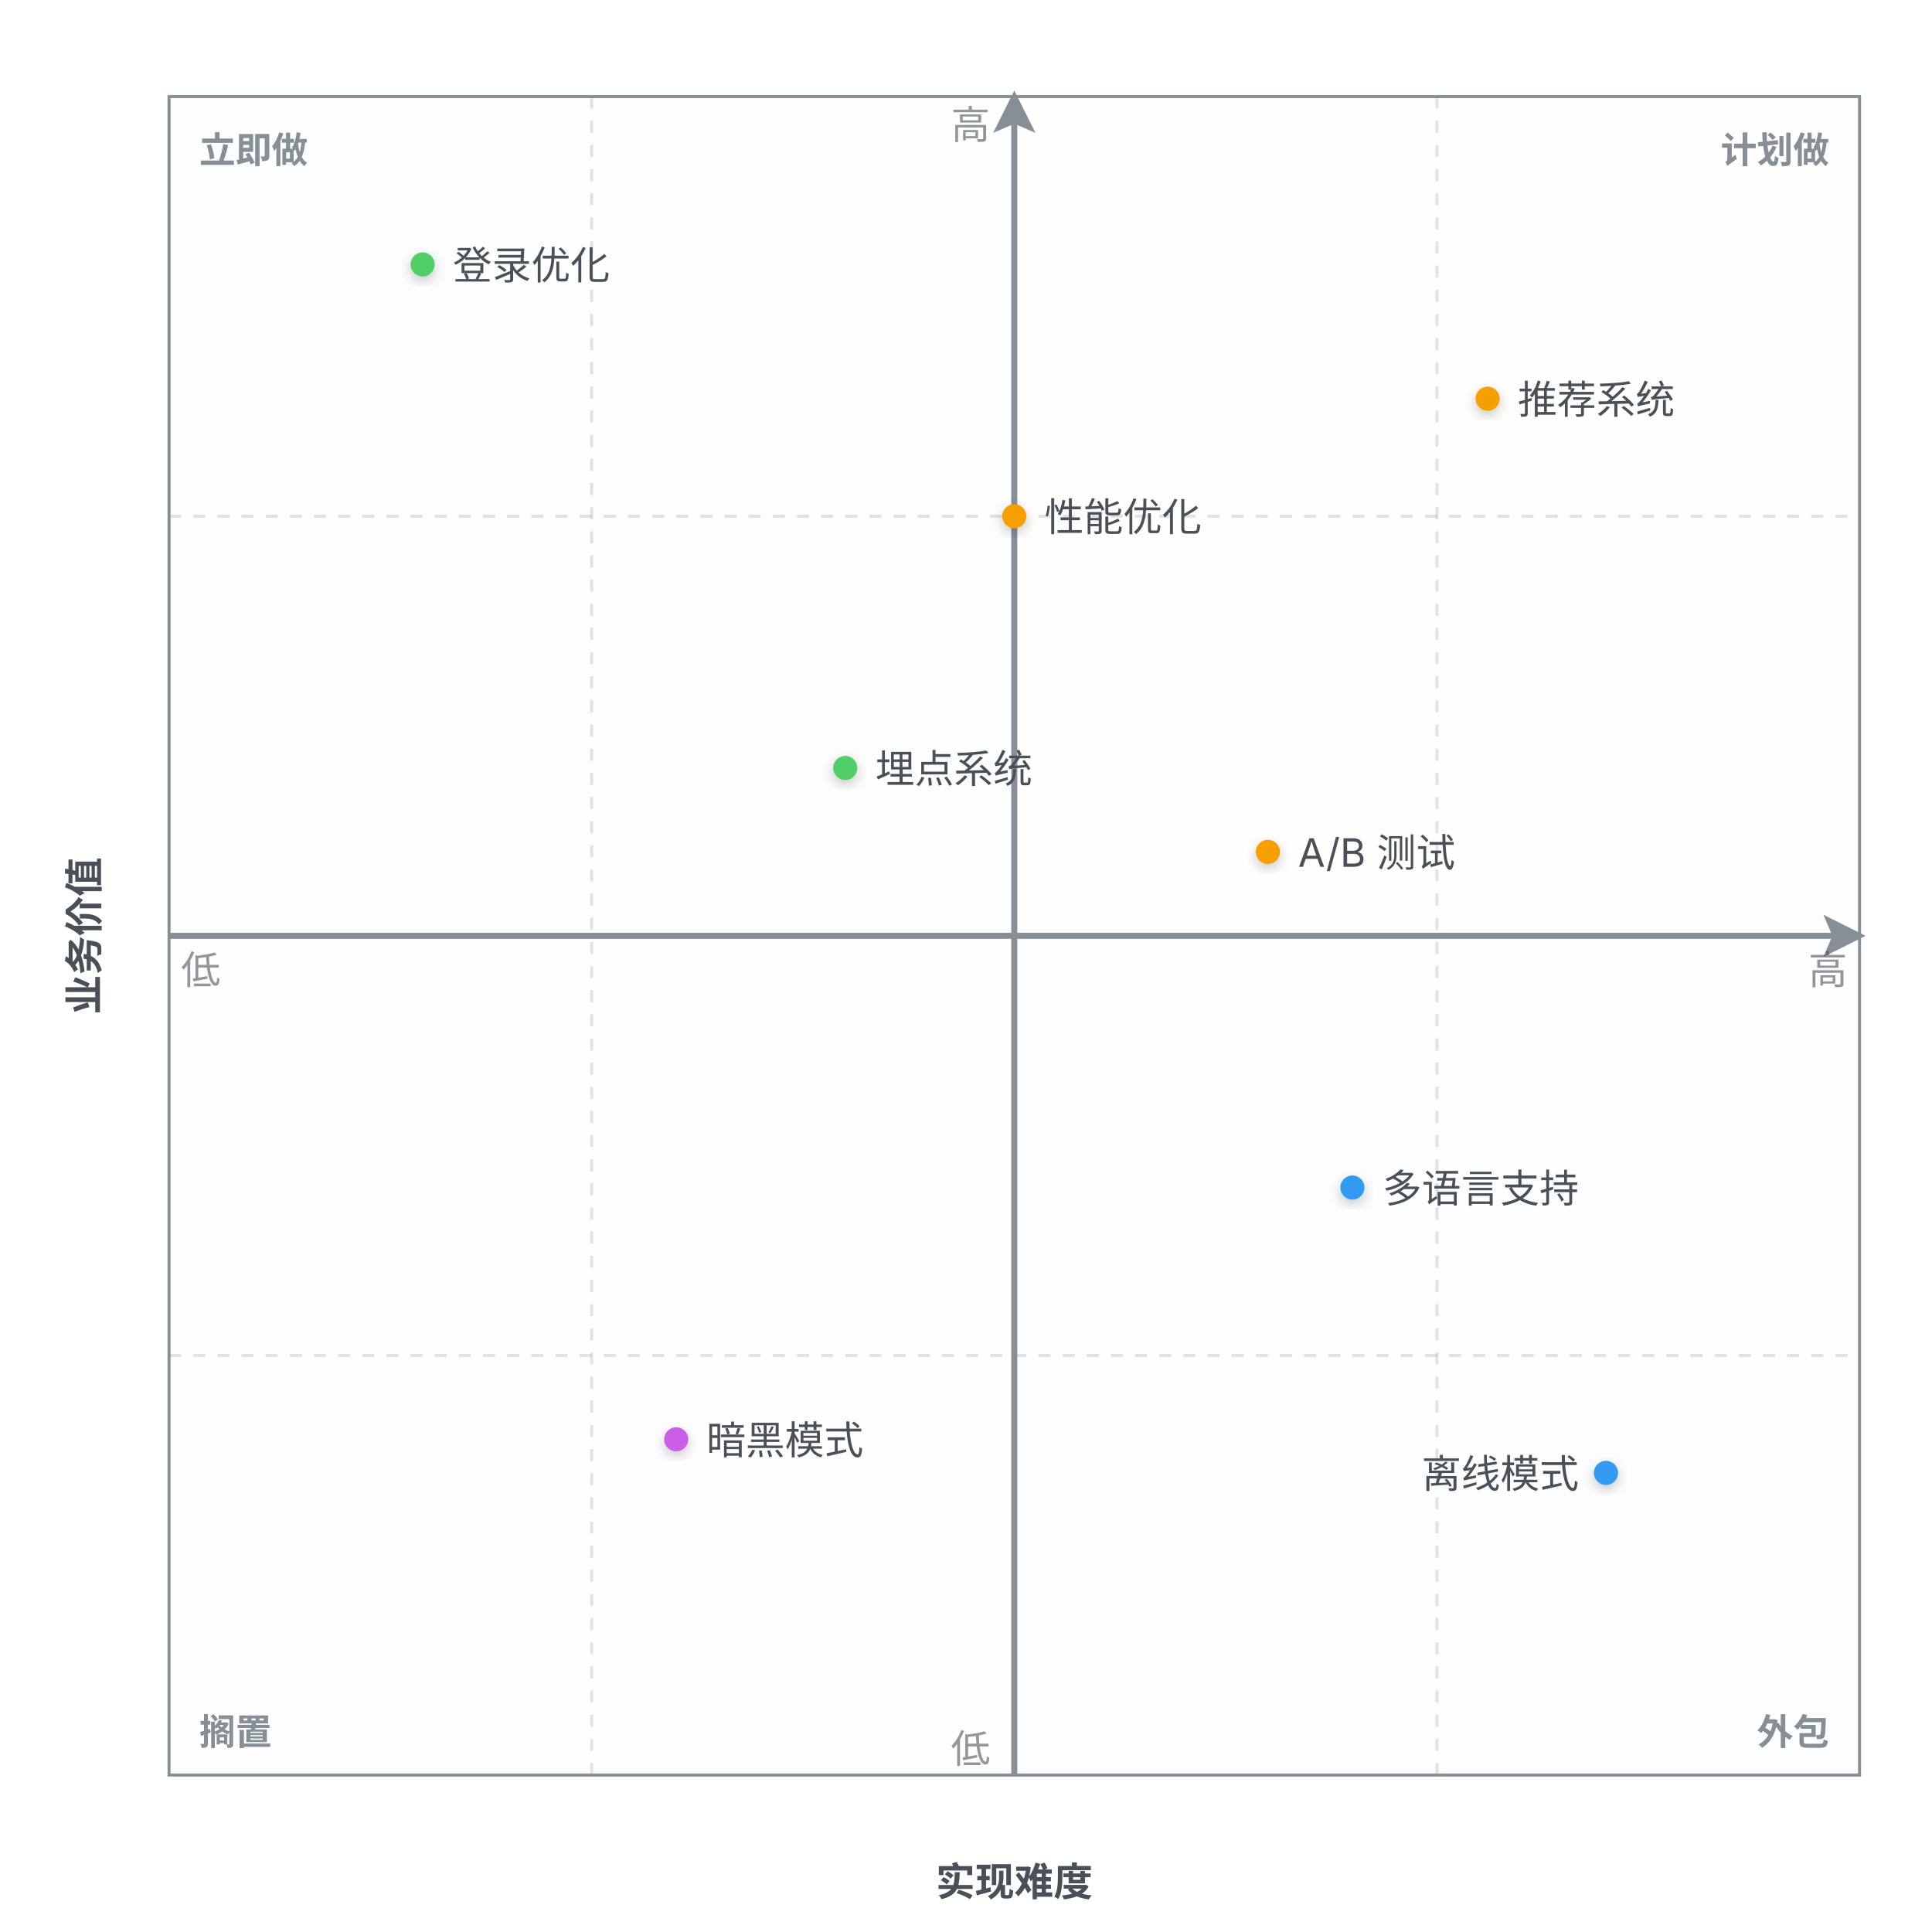
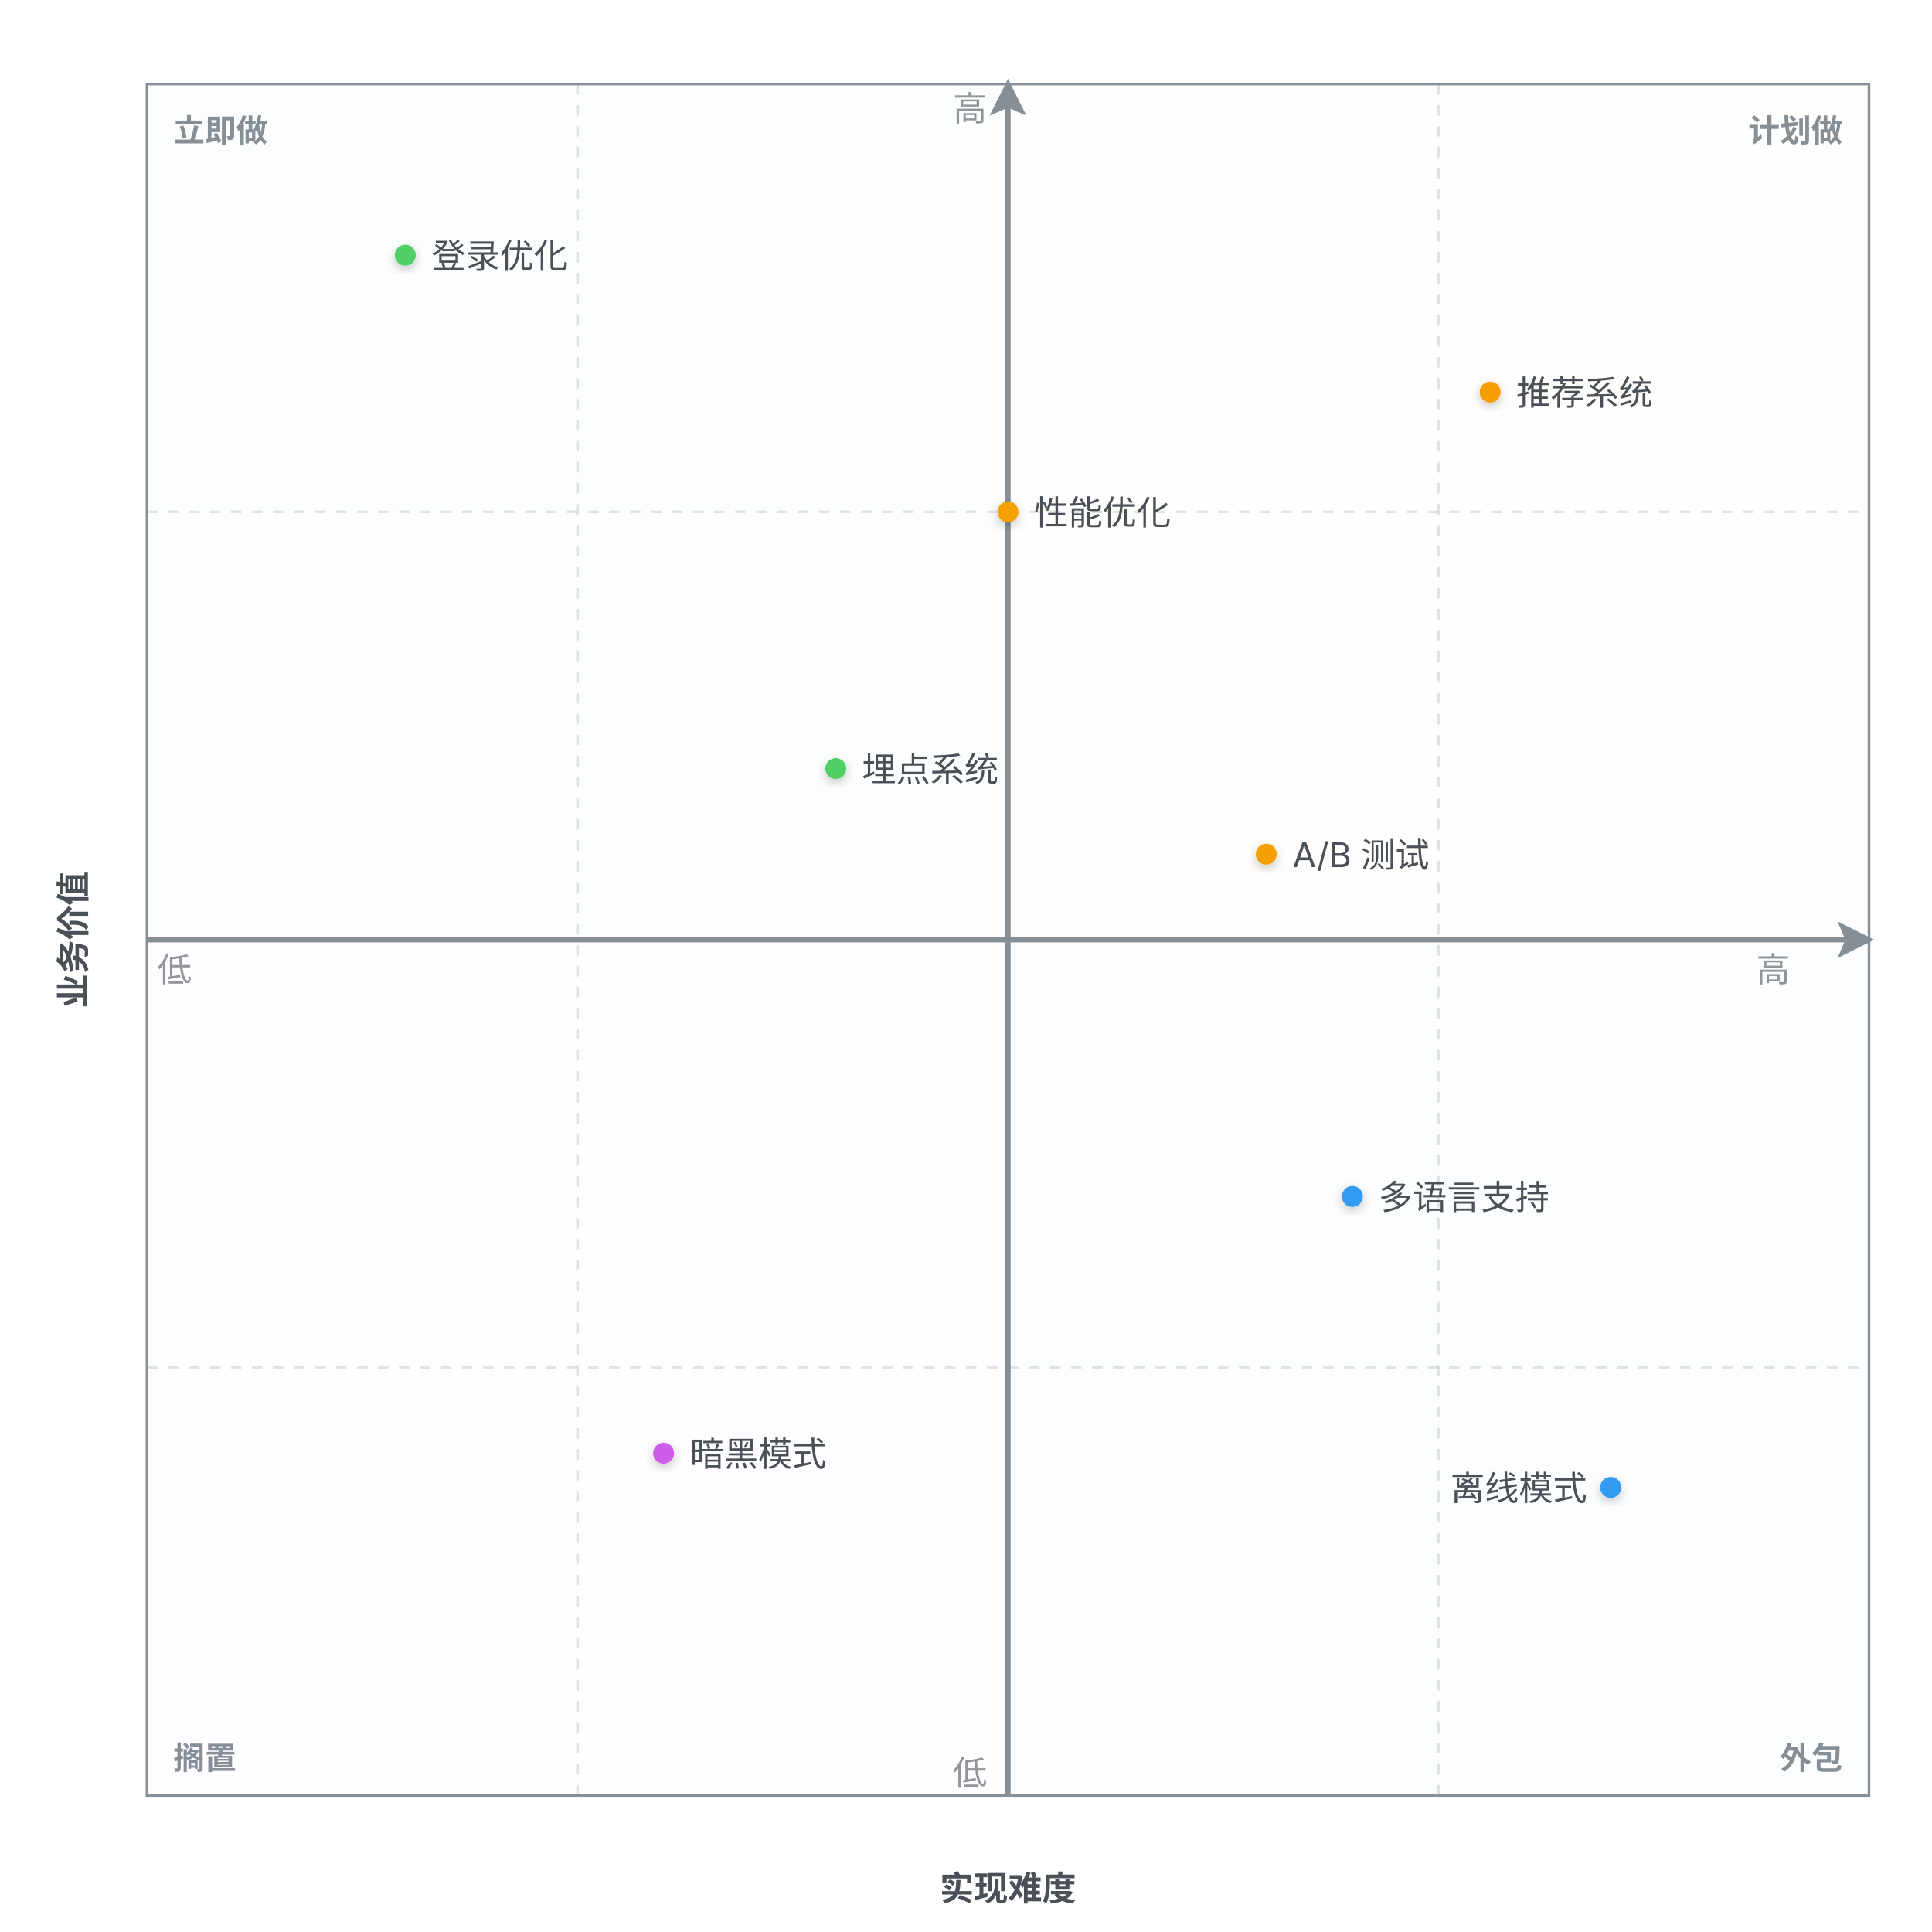
- <svg xmlns="http://www.w3.org/2000/svg" width="640" height="640" viewBox="0 0 640 640">
+ <svg xmlns="http://www.w3.org/2000/svg" width="736" height="736" viewBox="0 0 736 736">
  <g class="quadrant-chart">
    <defs>
      <filter id="qd-1-shadow" x="-40%" y="-40%" width="180%" height="180%">
        <feDropShadow dx="0" dy="1.5" stdDeviation="2" flood-color="rgba(0,0,0,0.22)" />
      </filter>
      <marker id="qd-1-arrow" markerWidth="7" markerHeight="7" refX="6" refY="3.5" orient="auto" markerUnits="strokeWidth">
        <polygon points="0 0, 7 3.5, 0 7, 1.5 3.5" fill="#868e96" />
      </marker>
    </defs>
-     <rect x="56" y="32" width="280" height="278" fill="#ebfbee" fill-opacity="0.13" stroke="none" />
-     <rect x="336" y="32" width="280" height="278" fill="#fff7e6" fill-opacity="0.13" stroke="none" />
-     <rect x="56" y="310" width="280" height="278" fill="#fdf4ff" fill-opacity="0.13" stroke="none" />
-     <rect x="336" y="310" width="280" height="278" fill="#e7f5ff" fill-opacity="0.13" stroke="none" />
-     <rect x="56" y="32" width="560" height="556" fill="none" stroke="#868e96" stroke-width="1" />
-     <line x1="196" y1="32" x2="196" y2="588" stroke="#868e96" stroke-width="1" stroke-dasharray="4 4" opacity="0.25" />
-     <line x1="476" y1="32" x2="476" y2="588" stroke="#868e96" stroke-width="1" stroke-dasharray="4 4" opacity="0.25" />
-     <line x1="56" y1="171" x2="616" y2="171" stroke="#868e96" stroke-width="1" stroke-dasharray="4 4" opacity="0.25" />
-     <line x1="56" y1="449" x2="616" y2="449" stroke="#868e96" stroke-width="1" stroke-dasharray="4 4" opacity="0.25" />
-     <line x1="56" y1="310" x2="616" y2="310" stroke="#868e96" stroke-width="2" marker-end="url(#qd-1-arrow)" />
-     <line x1="336" y1="588" x2="336" y2="32" stroke="#868e96" stroke-width="2" marker-end="url(#qd-1-arrow)" />
-     <text x="60" y="326" text-anchor="start" font-family="Inter, system-ui, -apple-system, sans-serif" font-size="13" fill="#495057" opacity="0.6">低</text>
-     <text x="612" y="326" text-anchor="end" font-family="Inter, system-ui, -apple-system, sans-serif" font-size="13" fill="#495057" opacity="0.6">高</text>
-     <text x="336" y="628" text-anchor="middle" font-family="Inter, system-ui, -apple-system, sans-serif" font-size="13" font-weight="600" fill="#495057">实现难度</text>
-     <text x="328" y="584" text-anchor="end" font-family="Inter, system-ui, -apple-system, sans-serif" font-size="13" fill="#495057" opacity="0.6">低</text>
-     <text x="328" y="46" text-anchor="end" font-family="Inter, system-ui, -apple-system, sans-serif" font-size="13" fill="#495057" opacity="0.6">高</text>
-     <text x="28" y="310" text-anchor="middle" dominant-baseline="middle" font-family="Inter, system-ui, -apple-system, sans-serif" font-size="13" font-weight="600" fill="#495057" transform="rotate(-90, 28, 310)">业务价值</text>
+     <rect x="56" y="32" width="328" height="326" fill="#ebfbee" fill-opacity="0.13" stroke="none" />
+     <rect x="384" y="32" width="328" height="326" fill="#fff7e6" fill-opacity="0.13" stroke="none" />
+     <rect x="56" y="358" width="328" height="326" fill="#fdf4ff" fill-opacity="0.13" stroke="none" />
+     <rect x="384" y="358" width="328" height="326" fill="#e7f5ff" fill-opacity="0.13" stroke="none" />
+     <rect x="56" y="32" width="656" height="652" fill="none" stroke="#868e96" stroke-width="1" />
+     <line x1="220" y1="32" x2="220" y2="684" stroke="#868e96" stroke-width="1" stroke-dasharray="4 4" opacity="0.25" />
+     <line x1="548" y1="32" x2="548" y2="684" stroke="#868e96" stroke-width="1" stroke-dasharray="4 4" opacity="0.25" />
+     <line x1="56" y1="195" x2="712" y2="195" stroke="#868e96" stroke-width="1" stroke-dasharray="4 4" opacity="0.25" />
+     <line x1="56" y1="521" x2="712" y2="521" stroke="#868e96" stroke-width="1" stroke-dasharray="4 4" opacity="0.25" />
+     <line x1="56" y1="358" x2="712" y2="358" stroke="#868e96" stroke-width="2" marker-end="url(#qd-1-arrow)" />
+     <line x1="384" y1="684" x2="384" y2="32" stroke="#868e96" stroke-width="2" marker-end="url(#qd-1-arrow)" />
+     <text x="60" y="374" text-anchor="start" font-family="Inter, system-ui, -apple-system, sans-serif" font-size="13" fill="#495057" opacity="0.6">低</text>
+     <text x="682" y="374" text-anchor="end" font-family="Inter, system-ui, -apple-system, sans-serif" font-size="13" fill="#495057" opacity="0.6">高</text>
+     <text x="384" y="724" text-anchor="middle" font-family="Inter, system-ui, -apple-system, sans-serif" font-size="13" font-weight="600" fill="#495057">实现难度</text>
+     <text x="376" y="680" text-anchor="end" font-family="Inter, system-ui, -apple-system, sans-serif" font-size="13" fill="#495057" opacity="0.6">低</text>
+     <text x="376" y="46" text-anchor="end" font-family="Inter, system-ui, -apple-system, sans-serif" font-size="13" fill="#495057" opacity="0.6">高</text>
+     <text x="28" y="358" text-anchor="middle" dominant-baseline="middle" font-family="Inter, system-ui, -apple-system, sans-serif" font-size="13" font-weight="600" fill="#495057" transform="rotate(-90, 28, 358)">业务价值</text>
    <text x="66" y="54" text-anchor="start" font-family="Inter, system-ui, -apple-system, sans-serif" font-size="12" font-weight="600" fill="#868e96">立即做</text>
-     <text x="606" y="54" text-anchor="end" font-family="Inter, system-ui, -apple-system, sans-serif" font-size="12" font-weight="600" fill="#868e96">计划做</text>
-     <text x="66" y="578" text-anchor="start" font-family="Inter, system-ui, -apple-system, sans-serif" font-size="12" font-weight="600" fill="#868e96">搁置</text>
-     <text x="606" y="578" text-anchor="end" font-family="Inter, system-ui, -apple-system, sans-serif" font-size="12" font-weight="600" fill="#868e96">外包</text>
-     <circle cx="140" cy="87.6" r="4" fill="#51cf66" stroke="none" filter="url(#qd-1-shadow)" />
-     <text x="150" y="92.54" text-anchor="start" font-family="Inter, system-ui, -apple-system, sans-serif" font-size="13" fill="#495057">登录优化</text>
-     <circle cx="492.8" cy="132.08" r="4" fill="#f59f00" stroke="none" filter="url(#qd-1-shadow)" />
-     <text x="502.8" y="137.02" text-anchor="start" font-family="Inter, system-ui, -apple-system, sans-serif" font-size="13" fill="#495057">推荐系统</text>
-     <circle cx="224" cy="476.8" r="4" fill="#cc5de8" stroke="none" filter="url(#qd-1-shadow)" />
-     <text x="234" y="481.74" text-anchor="start" font-family="Inter, system-ui, -apple-system, sans-serif" font-size="13" fill="#495057">暗黑模式</text>
-     <circle cx="420" cy="282.2" r="4" fill="#f59f00" stroke="none" filter="url(#qd-1-shadow)" />
-     <text x="430" y="287.14" text-anchor="start" font-family="Inter, system-ui, -apple-system, sans-serif" font-size="13" fill="#495057">A/B 测试</text>
-     <circle cx="336" cy="171" r="4" fill="#f59f00" stroke="none" filter="url(#qd-1-shadow)" />
-     <text x="346" y="175.94" text-anchor="start" font-family="Inter, system-ui, -apple-system, sans-serif" font-size="13" fill="#495057">性能优化</text>
-     <circle cx="448" cy="393.4" r="4" fill="#339af0" stroke="none" filter="url(#qd-1-shadow)" />
-     <text x="458" y="398.34" text-anchor="start" font-family="Inter, system-ui, -apple-system, sans-serif" font-size="13" fill="#495057">多语言支持</text>
-     <circle cx="280" cy="254.4" r="4" fill="#51cf66" stroke="none" filter="url(#qd-1-shadow)" />
-     <text x="290" y="259.34" text-anchor="start" font-family="Inter, system-ui, -apple-system, sans-serif" font-size="13" fill="#495057">埋点系统</text>
-     <circle cx="532" cy="487.92" r="4" fill="#339af0" stroke="none" filter="url(#qd-1-shadow)" />
-     <text x="523" y="492.86" text-anchor="end" font-family="Inter, system-ui, -apple-system, sans-serif" font-size="13" fill="#495057">离线模式</text>
+     <text x="702" y="54" text-anchor="end" font-family="Inter, system-ui, -apple-system, sans-serif" font-size="12" font-weight="600" fill="#868e96">计划做</text>
+     <text x="66" y="674" text-anchor="start" font-family="Inter, system-ui, -apple-system, sans-serif" font-size="12" font-weight="600" fill="#868e96">搁置</text>
+     <text x="702" y="674" text-anchor="end" font-family="Inter, system-ui, -apple-system, sans-serif" font-size="12" font-weight="600" fill="#868e96">外包</text>
+     <circle cx="154.4" cy="97.2" r="4" fill="#51cf66" stroke="none" filter="url(#qd-1-shadow)" />
+     <text x="164.4" y="102.14" text-anchor="start" font-family="Inter, system-ui, -apple-system, sans-serif" font-size="13" fill="#495057">登录优化</text>
+     <circle cx="567.68" cy="149.36" r="4" fill="#f59f00" stroke="none" filter="url(#qd-1-shadow)" />
+     <text x="577.68" y="154.3" text-anchor="start" font-family="Inter, system-ui, -apple-system, sans-serif" font-size="13" fill="#495057">推荐系统</text>
+     <circle cx="252.8" cy="553.6" r="4" fill="#cc5de8" stroke="none" filter="url(#qd-1-shadow)" />
+     <text x="262.8" y="558.54" text-anchor="start" font-family="Inter, system-ui, -apple-system, sans-serif" font-size="13" fill="#495057">暗黑模式</text>
+     <circle cx="482.4" cy="325.4" r="4" fill="#f59f00" stroke="none" filter="url(#qd-1-shadow)" />
+     <text x="492.4" y="330.34" text-anchor="start" font-family="Inter, system-ui, -apple-system, sans-serif" font-size="13" fill="#495057">A/B 测试</text>
+     <circle cx="384" cy="195" r="4" fill="#f59f00" stroke="none" filter="url(#qd-1-shadow)" />
+     <text x="394" y="199.94" text-anchor="start" font-family="Inter, system-ui, -apple-system, sans-serif" font-size="13" fill="#495057">性能优化</text>
+     <circle cx="515.2" cy="455.8" r="4" fill="#339af0" stroke="none" filter="url(#qd-1-shadow)" />
+     <text x="525.2" y="460.74" text-anchor="start" font-family="Inter, system-ui, -apple-system, sans-serif" font-size="13" fill="#495057">多语言支持</text>
+     <circle cx="318.4" cy="292.8" r="4" fill="#51cf66" stroke="none" filter="url(#qd-1-shadow)" />
+     <text x="328.4" y="297.74" text-anchor="start" font-family="Inter, system-ui, -apple-system, sans-serif" font-size="13" fill="#495057">埋点系统</text>
+     <circle cx="613.6" cy="566.64" r="4" fill="#339af0" stroke="none" filter="url(#qd-1-shadow)" />
+     <text x="604.6" y="571.58" text-anchor="end" font-family="Inter, system-ui, -apple-system, sans-serif" font-size="13" fill="#495057">离线模式</text>
  </g>
</svg>
